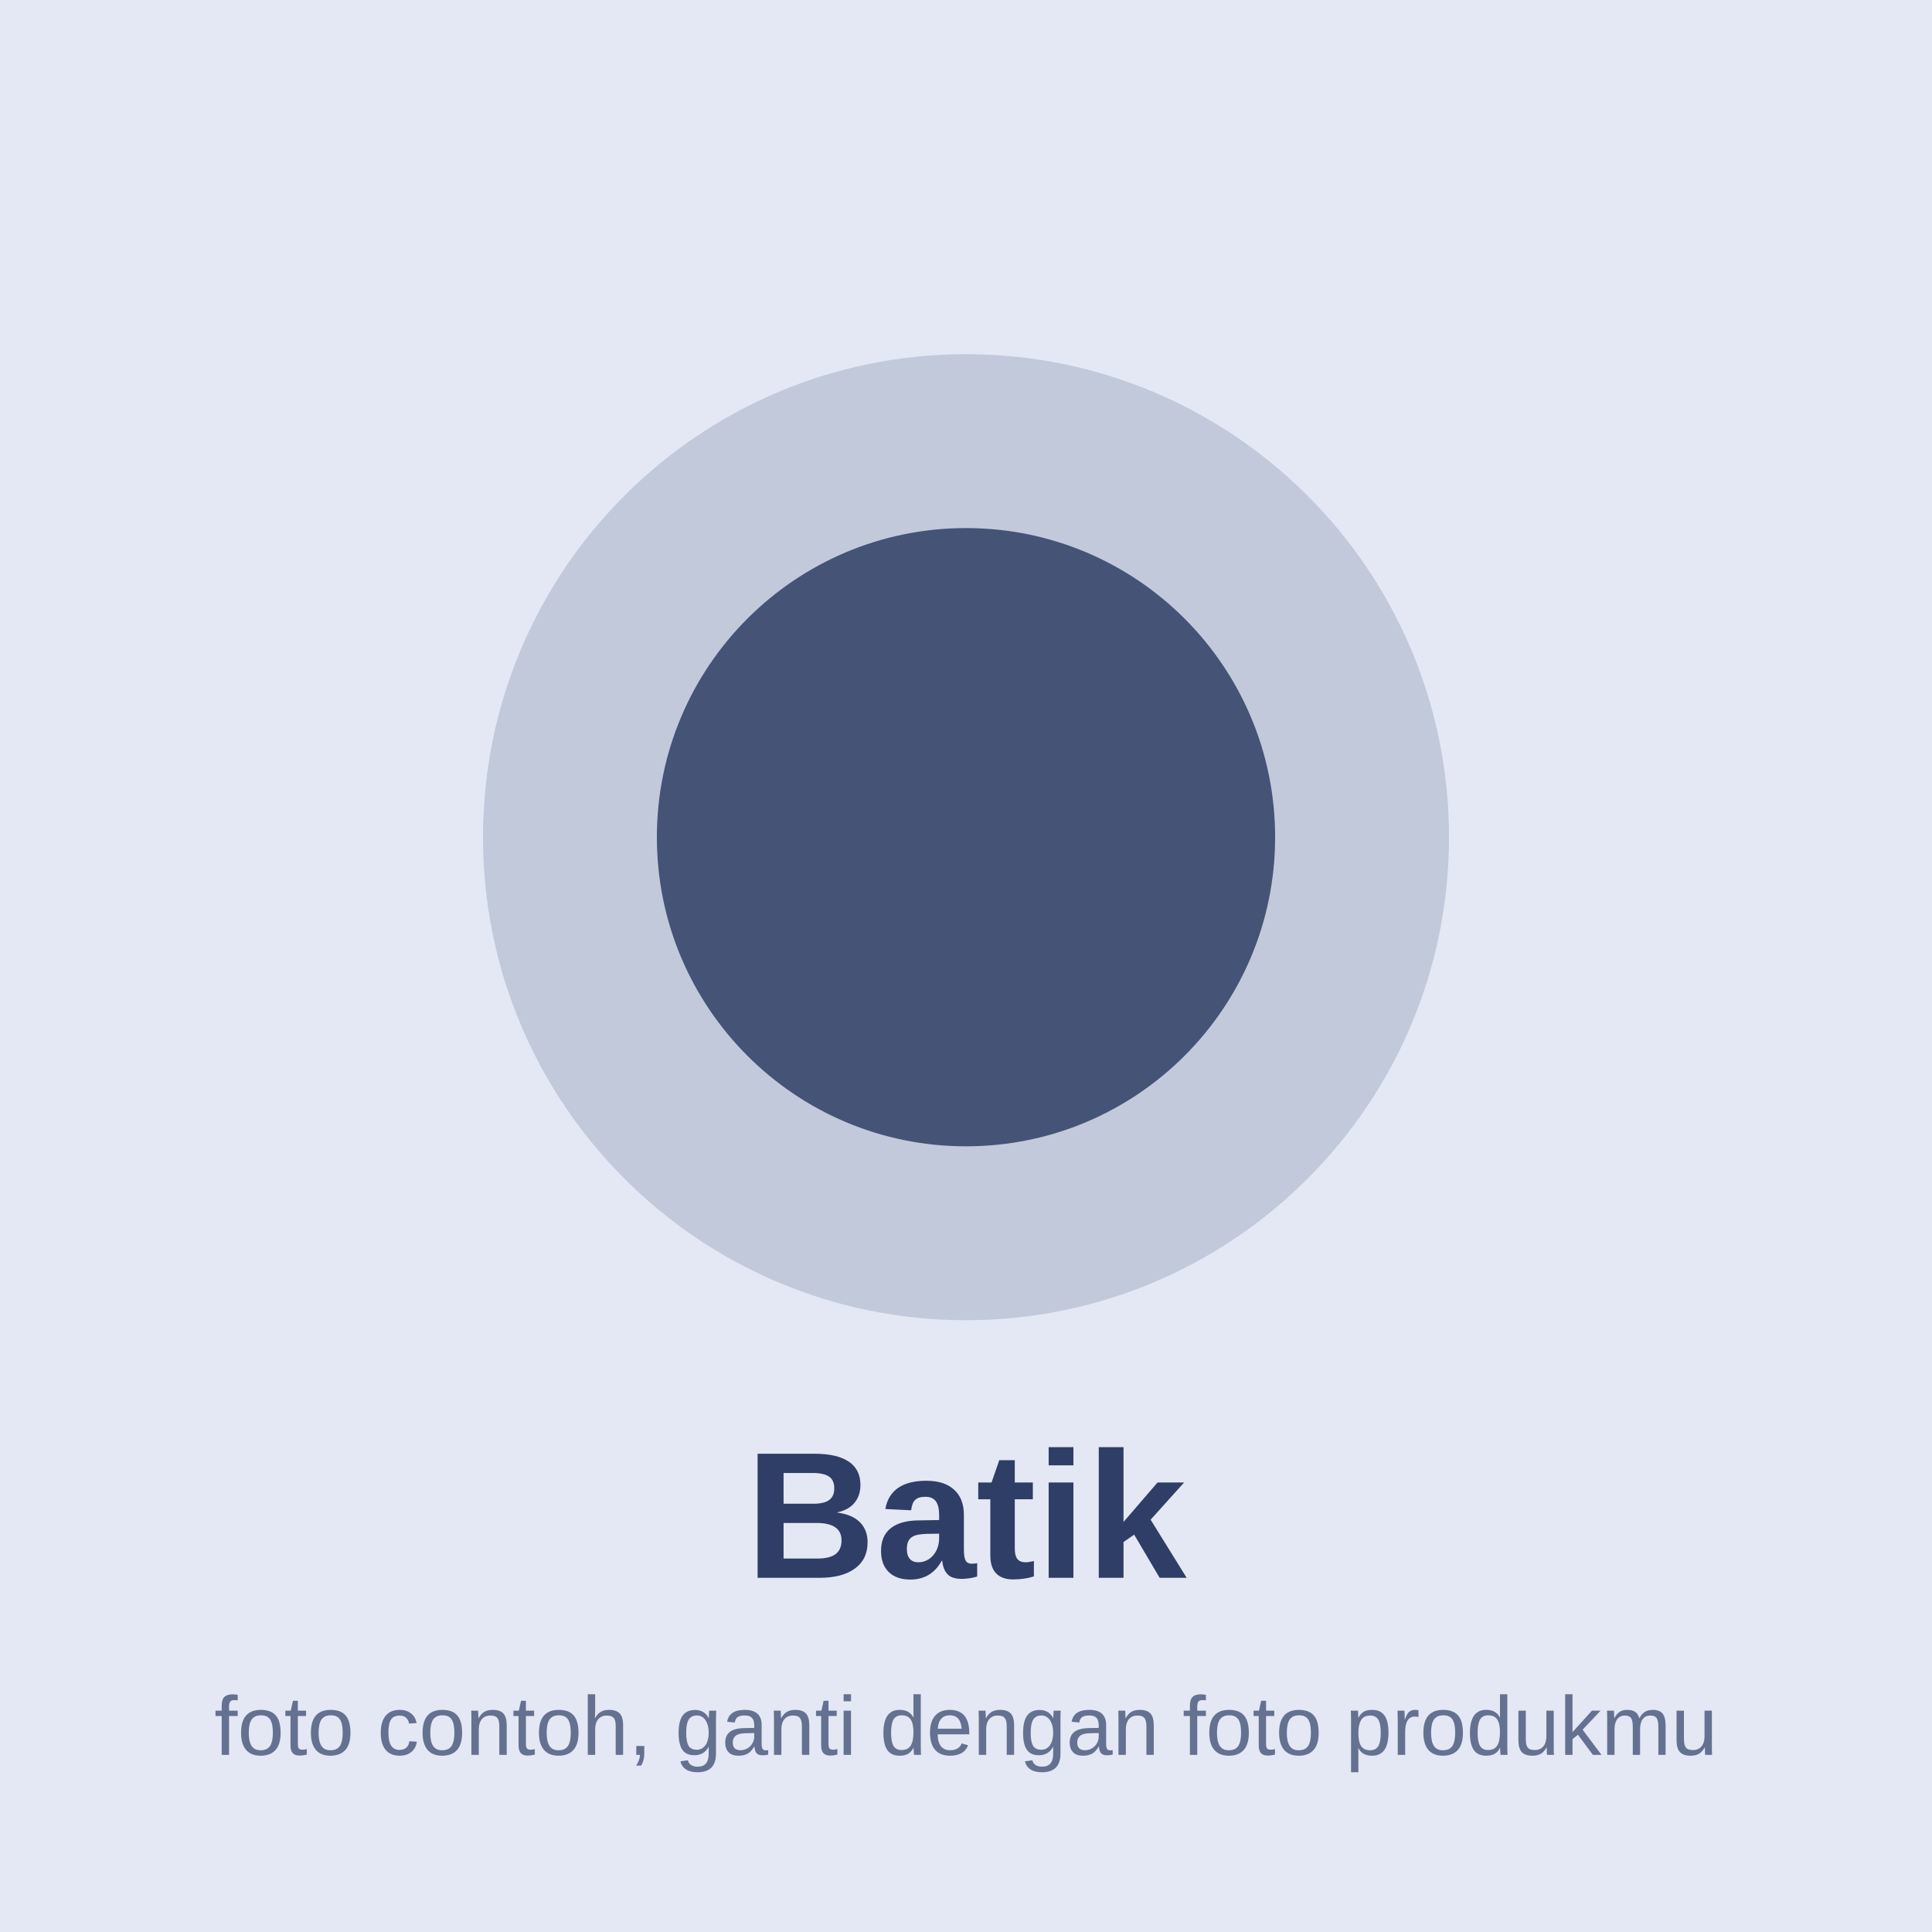
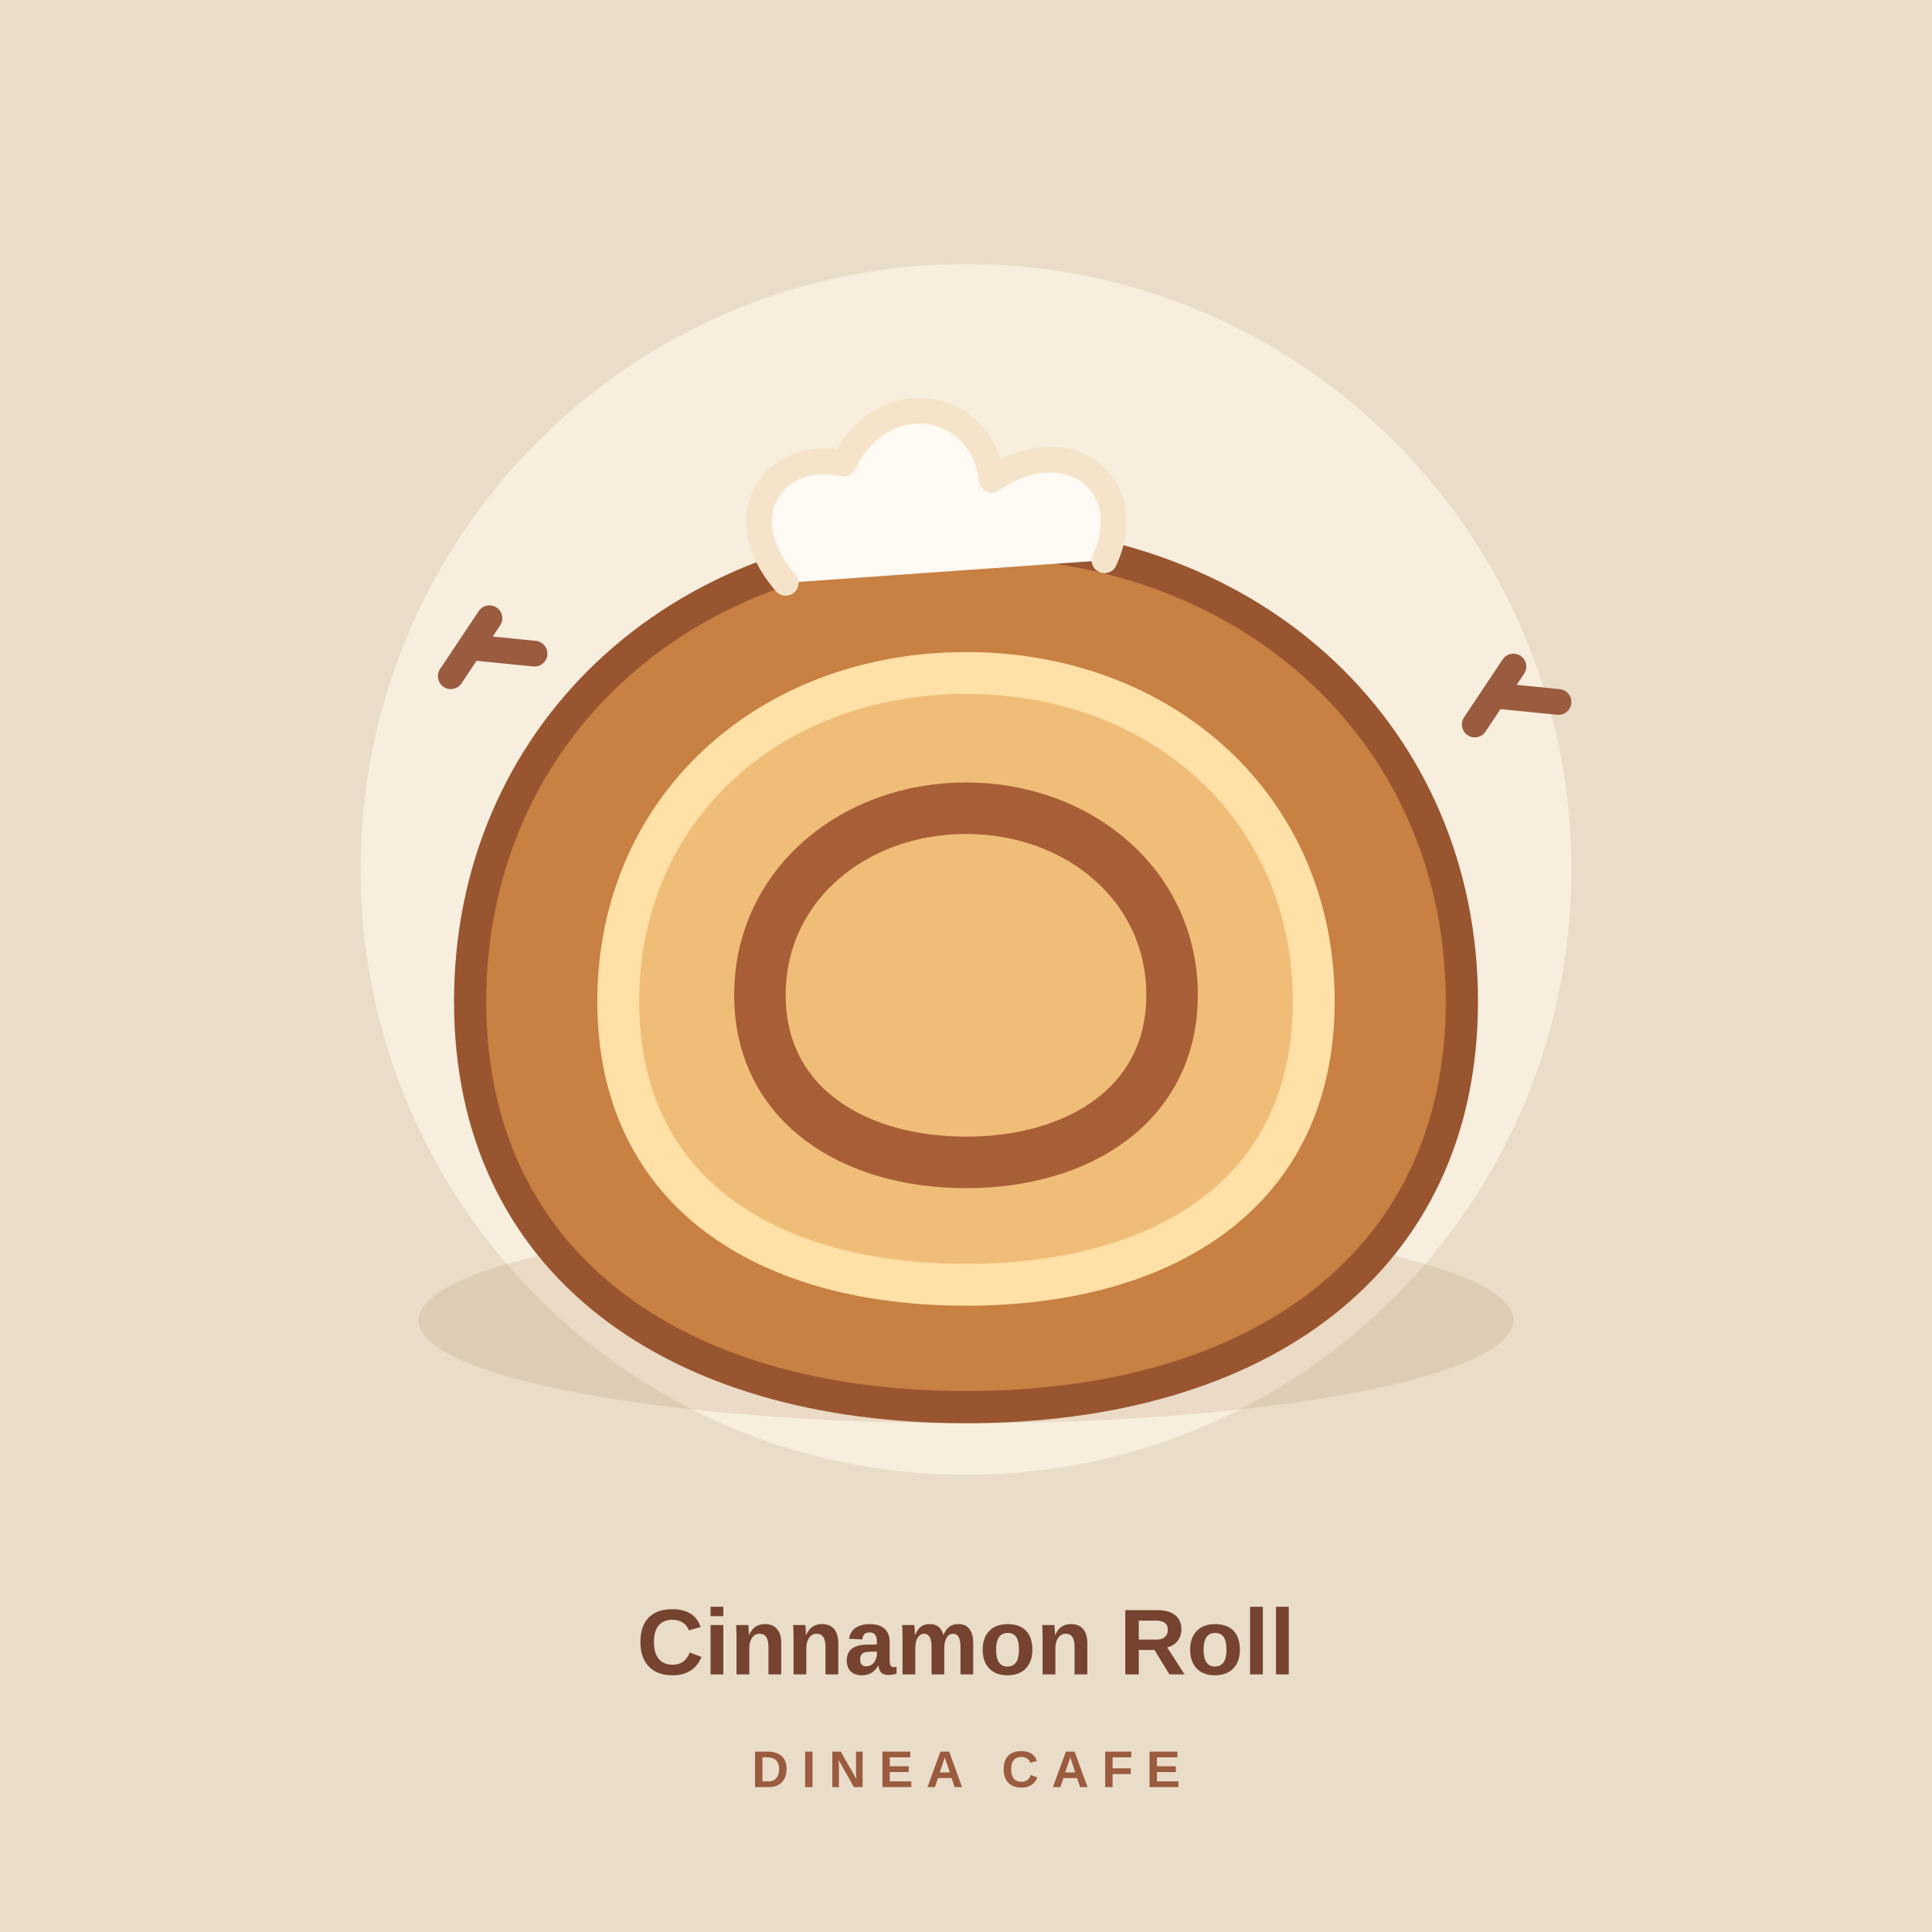
- <svg xmlns="http://www.w3.org/2000/svg" viewBox="0 0 600 600" role="img" aria-label="Foto contoh: Batik">
-   <rect width="600" height="600" fill="#e3e8f4" />
-   <circle cx="300" cy="260" r="150" fill="#2f3e66" opacity="0.18" />
-   <circle cx="300" cy="260" r="96" fill="#2f3e66" opacity="0.85" />
-   <text x="300" y="490" text-anchor="middle" font-family="Plus Jakarta Sans, Arial, sans-serif" font-size="56" font-weight="700" fill="#2f3e66">Batik</text>
-   <text x="300" y="545" text-anchor="middle" font-family="Plus Jakarta Sans, Arial, sans-serif" font-size="26" fill="#2f3e66" opacity="0.7">foto contoh, ganti dengan foto produkmu</text>
+ <svg xmlns="http://www.w3.org/2000/svg" viewBox="0 0 600 600" role="img" aria-label="Ilustrasi cinnamon roll">
+   <rect width="600" height="600" fill="#e9ddc9" />
+   <circle cx="300" cy="270" r="188" fill="#fff8e9" opacity=".65" />
+   <ellipse cx="300" cy="410" rx="170" ry="32" fill="#b68a62" opacity=".2" />
+   <path d="M300 168c-91 0-154 62-154 143s63 126 154 126 154-45 154-126-63-143-154-143z" fill="#c88043" stroke="#99552f" stroke-width="10" />
+   <path d="M300 209c-61 0-108 42-108 102s47 88 108 88 108-28 108-88-47-102-108-102z" fill="#f0bd78" stroke="#ffe0a6" stroke-width="13" />
+   <path d="M300 251c-35 0-64 24-64 58s29 52 64 52 64-18 64-52-29-58-64-58z" fill="none" stroke="#a85e36" stroke-width="16" stroke-linecap="round" />
+   <path d="M244 181c-19-22-2-42 18-37 12-25 43-20 46 5 23-16 46 1 35 25" fill="#fffaf3" stroke="#f5e4ca" stroke-width="8" stroke-linecap="round" stroke-linejoin="round" />
+   <path d="m140 210 12-18m-6 9 20 2m292 22 12-18m-6 9 20 2" stroke="#9a5b3f" stroke-width="8" stroke-linecap="round" />
+   <text x="300" y="520" text-anchor="middle" font-family="Arial, sans-serif" font-size="29" font-weight="700" fill="#75432f">Cinnamon Roll</text>
+   <text x="300" y="555" text-anchor="middle" font-family="Arial, sans-serif" font-size="16" font-weight="700" letter-spacing="4" fill="#9a5b3f">DINEA CAFE</text>
</svg>
